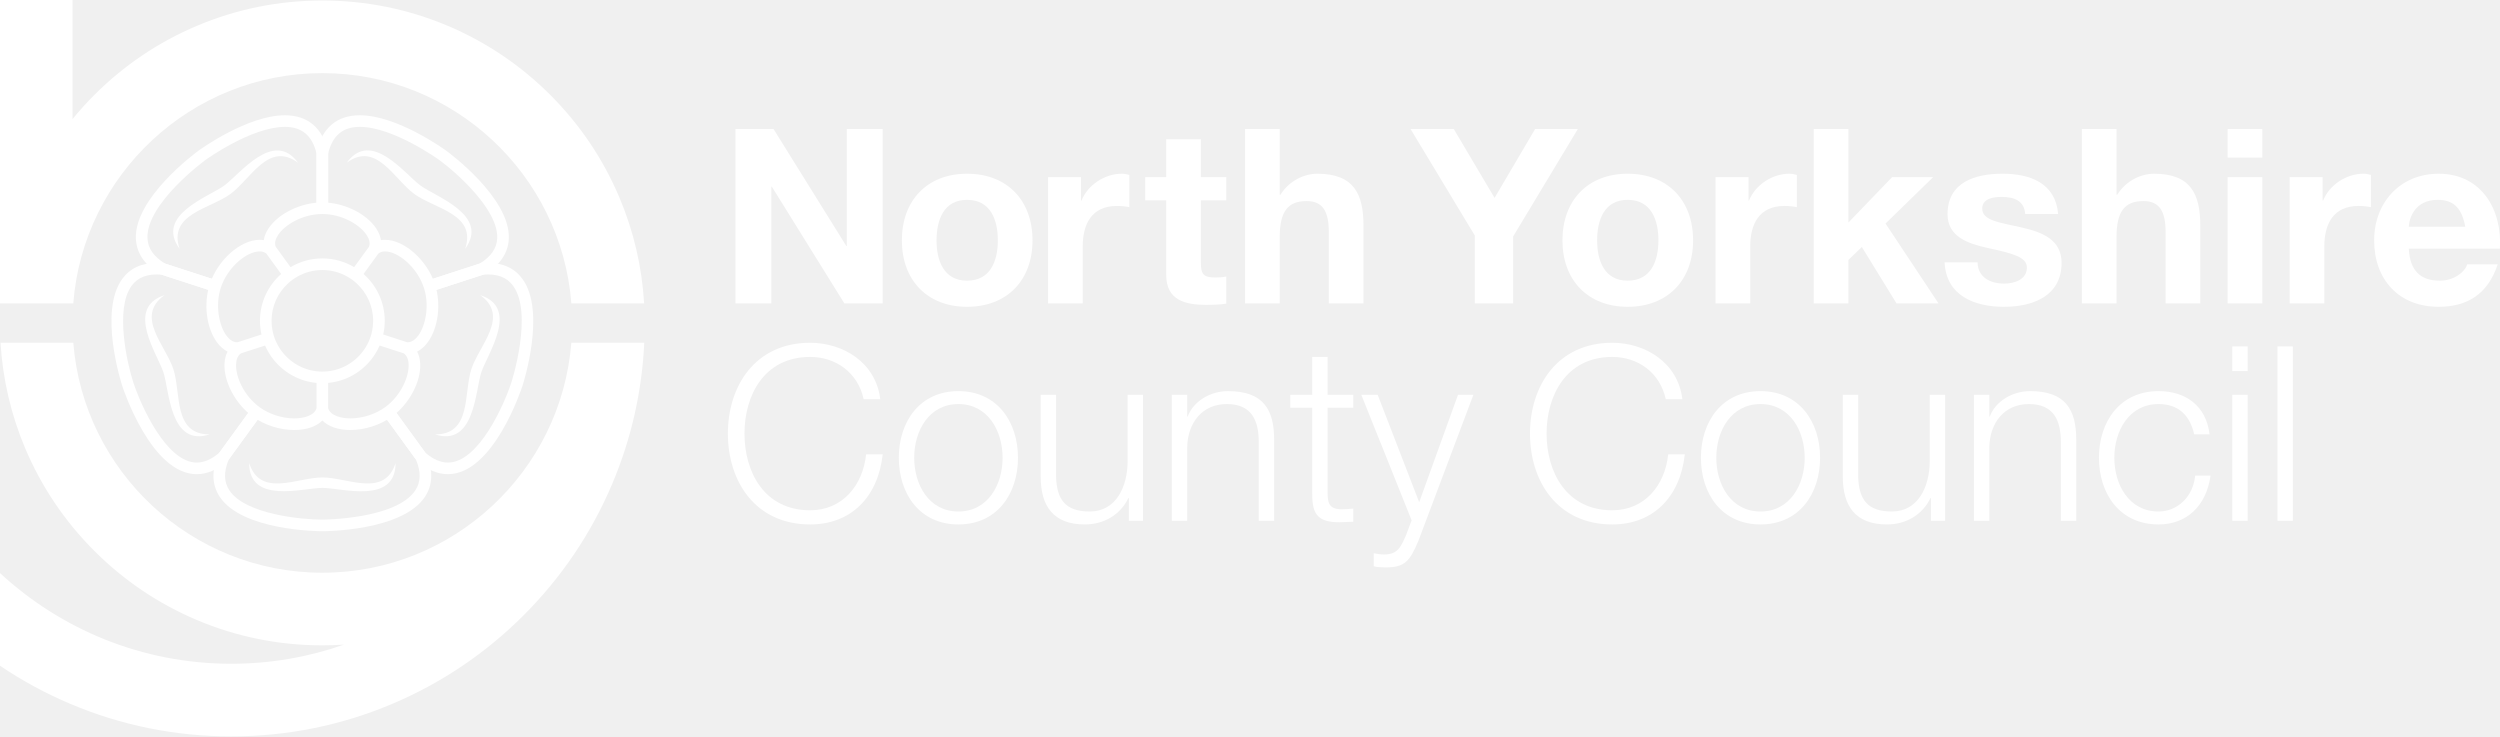
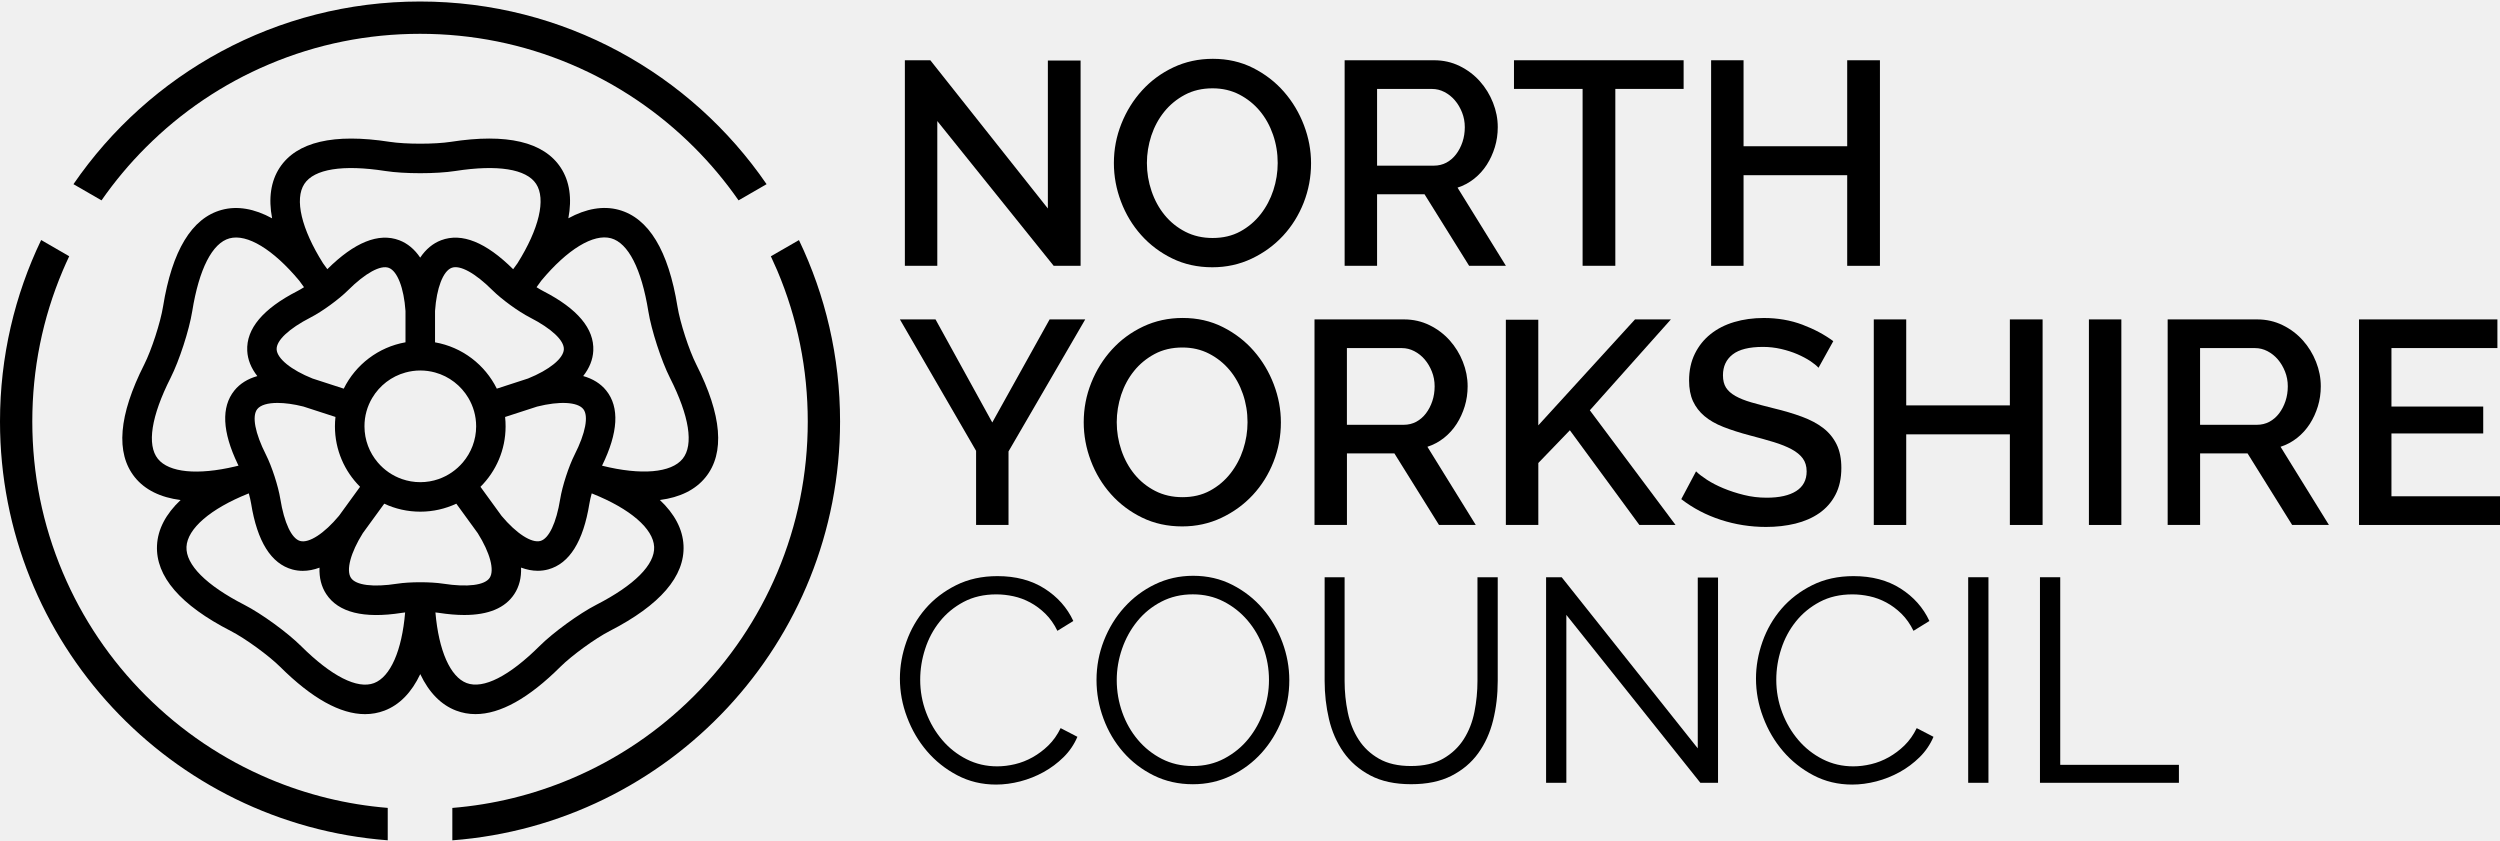
- <svg xmlns="http://www.w3.org/2000/svg" version="1.1" id="Layer_1" x="0px" y="0px" width="2767.856px" height="815.277px" viewBox="0 0 2767.856 815.277" enable-background="new 0 0 2767.856 815.277" xml:space="preserve">
+ <svg xmlns="http://www.w3.org/2000/svg" version="1.1" id="Layer_1" x="0px" y="0px" viewBox="0 0 760 255.5" style="enable-background:new 0 0 760 255.5;" xml:space="preserve">
  <g>
-     <path fill="#FFFFFF" d="M814.248,142.856h42.175l80.566,129.5h0.541v-129.5h39.744v193.035h-42.447L854.53,206.659h-0.539v129.232   h-39.743V142.856z" />
-     <path fill="#FFFFFF" d="M1070.681,192.331c44.068,0,72.455,29.199,72.455,73.807c0,44.34-28.387,73.539-72.455,73.539   c-43.799,0-72.186-29.199-72.186-73.539C998.495,221.53,1026.882,192.331,1070.681,192.331z M1070.681,310.747   c26.225,0,34.064-22.439,34.064-44.609c0-22.439-7.84-44.879-34.064-44.879c-25.955,0-33.795,22.439-33.795,44.879   C1036.886,288.308,1044.726,310.747,1070.681,310.747z" />
-     <path fill="#FFFFFF" d="M1160.337,196.116h36.498v25.955h0.541c7.029-17.574,25.955-29.74,44.609-29.74   c2.703,0,5.949,0.541,8.381,1.352v35.688c-3.514-0.811-9.191-1.352-13.789-1.352c-28.115,0-37.848,20.277-37.848,44.881v62.992   h-38.393V196.116z" />
-     <path fill="#FFFFFF" d="M1329.546,196.116h28.117v25.686h-28.117v69.211c0,12.977,3.244,16.221,16.221,16.221   c4.057,0,7.842-0.271,11.896-1.082v30.01c-6.49,1.082-14.871,1.354-22.441,1.354c-23.52,0-44.068-5.408-44.068-33.254v-82.459   h-23.25v-25.686h23.25v-41.904h38.393V196.116z" />
-     <path fill="#FFFFFF" d="M1378.454,142.856h38.391v72.727h0.813c9.73-15.682,26.494-23.252,40.822-23.252   c40.826,0,51.1,22.98,51.1,57.586v85.975h-38.393v-78.945c0-22.98-6.758-34.334-24.602-34.334c-20.818,0-29.74,11.625-29.74,40.014   v73.266h-38.391V142.856z" />
-     <path fill="#FFFFFF" d="M1632.8,260.731l-71.105-117.875h47.854l45.15,76.24l44.881-76.24h47.311l-71.645,118.957v74.078H1632.8   V260.731z" />
-     <path fill="#FFFFFF" d="M1802.042,192.331c44.068,0,72.455,29.199,72.455,73.807c0,44.34-28.387,73.539-72.455,73.539   c-43.799,0-72.186-29.199-72.186-73.539C1729.856,221.53,1758.243,192.331,1802.042,192.331z M1802.042,310.747   c26.225,0,34.064-22.439,34.064-44.609c0-22.439-7.84-44.879-34.064-44.879c-25.955,0-33.795,22.439-33.795,44.879   C1768.247,288.308,1776.087,310.747,1802.042,310.747z" />
-     <path fill="#FFFFFF" d="M1899.368,196.116h36.5v25.955h0.539c7.029-17.574,25.955-29.74,44.611-29.74   c2.701,0,5.947,0.541,8.379,1.352v35.688c-3.514-0.811-9.191-1.352-13.787-1.352c-28.117,0-37.852,20.277-37.852,44.881v62.992   h-38.391V196.116z" />
-     <path fill="#FFFFFF" d="M2008.052,142.856h38.391v103.545l48.393-50.285h45.422l-52.721,51.367l58.666,88.408h-46.5l-38.391-62.453   l-14.869,14.33v48.123h-38.391V142.856z" />
-     <path fill="#FFFFFF" d="M2189.458,290.472c0.271,16.762,14.33,23.52,29.469,23.52c11.084,0,25.145-4.324,25.145-17.844   c0-11.623-15.951-15.68-43.529-21.627c-22.168-4.865-44.338-12.707-44.338-37.311c0-35.688,30.82-44.879,60.83-44.879   c30.553,0,58.668,10.273,61.643,44.609h-36.498c-1.082-14.869-12.438-18.924-26.225-18.924c-8.65,0-21.359,1.621-21.359,12.977   c0,13.787,21.627,15.682,43.527,20.816c22.441,5.137,44.34,13.248,44.34,39.203c0,36.768-31.902,48.664-63.805,48.664   c-32.443,0-64.074-12.166-65.697-49.205H2189.458z" />
-     <path fill="#FFFFFF" d="M2304.897,142.856h38.393v72.727h0.811c9.732-15.682,26.496-23.252,40.824-23.252   c40.824,0,51.098,22.98,51.098,57.586v85.975h-38.391v-78.945c0-22.98-6.76-34.334-24.604-34.334   c-20.816,0-29.738,11.625-29.738,40.014v73.266h-38.393V142.856z" />
-     <path fill="#FFFFFF" d="M2504.688,174.487H2466.3v-31.631h38.389V174.487z M2466.3,196.116h38.389v139.775H2466.3V196.116z" />
-     <path fill="#FFFFFF" d="M2534.968,196.116h36.498v25.955h0.541c7.029-17.574,25.953-29.74,44.609-29.74   c2.703,0,5.947,0.541,8.381,1.352v35.688c-3.516-0.811-9.191-1.352-13.787-1.352c-28.117,0-37.852,20.277-37.852,44.881v62.992   h-38.391V196.116z" />
-     <path fill="#FFFFFF" d="M2666.903,275.329c1.082,24.334,12.979,35.418,34.336,35.418c15.41,0,27.846-9.461,30.281-18.113h33.793   c-10.814,32.984-33.793,47.043-65.426,47.043c-44.068,0-71.375-30.281-71.375-73.539c0-41.904,28.928-73.807,71.375-73.807   c47.582,0,70.564,40.014,67.861,82.998H2666.903z M2729.356,250.999c-3.514-19.467-11.896-29.74-30.551-29.74   c-24.332,0-31.361,18.926-31.902,29.74H2729.356z" />
-   </g>
-   <g>
-     <path fill="#FFFFFF" d="M956.187,441.942c-6.49-29.74-31.092-46.771-59.209-46.771c-51.098,0-72.726,42.715-72.726,84.893   c0,42.174,21.628,84.893,72.726,84.893c35.688,0,58.396-27.578,61.912-61.912h18.385c-5.137,47.313-35.146,77.592-80.297,77.592   c-60.83,0-91.11-47.852-91.11-100.572s30.28-100.572,91.11-100.572c36.498,0,72.727,21.898,77.594,62.451H956.187z" />
-     <path fill="#FFFFFF" d="M1127.052,506.829c0,40.012-23.252,73.807-65.969,73.807s-65.969-33.795-65.969-73.807   c0-40.014,23.252-73.809,65.969-73.809S1127.052,466.815,1127.052,506.829z M1012.147,506.829   c0,29.738,16.223,59.479,48.936,59.479s48.934-29.74,48.934-59.479c0-29.74-16.221-59.48-48.934-59.48   S1012.147,477.089,1012.147,506.829z" />
-     <path fill="#FFFFFF" d="M1265.474,576.581h-15.68v-25.145h-0.541c-8.922,18.656-27.307,29.199-48.125,29.199   c-35.146,0-48.934-20.547-48.934-52.988v-90.57h17.031v90.84c0.813,25.141,10.275,38.391,37.311,38.391   c29.199,0,41.904-27.576,41.904-55.965v-73.266h17.033V576.581z" />
-     <path fill="#FFFFFF" d="M1297.372,437.077h17.033v24.061h0.541c6.219-16.762,24.873-28.117,44.609-28.117   c39.203,0,51.098,20.547,51.098,53.803v89.758h-17.033v-87.055c0-24.063-7.84-42.178-35.416-42.178   c-27.037,0-43.258,20.549-43.799,47.855v81.377h-17.033V437.077z" />
-     <path fill="#FFFFFF" d="M1469.856,437.077h28.389v14.328h-28.389v94.084c0,11.086,1.623,17.574,13.789,18.387   c4.867,0,9.734-0.271,14.6-0.813v14.598c-5.139,0-10.004,0.543-15.141,0.543c-22.709,0-30.551-7.57-30.279-31.363v-95.436h-24.332   v-14.328h24.332v-41.906h17.031V437.077z" />
-     <path fill="#FFFFFF" d="M1507.163,437.077h18.115l45.961,118.957l42.986-118.957h17.033l-60.561,160.863   c-9.732,23.52-15.41,30.279-36.77,30.279c-6.758-0.271-10.271-0.271-12.975-1.352V612.54c4.055,0.809,7.84,1.35,11.625,1.35   c15.139,0,18.654-8.922,24.33-21.898l5.949-15.953L1507.163,437.077z" />
-     <path fill="#FFFFFF" d="M1844.228,441.942c-6.49-29.74-31.092-46.771-59.209-46.771c-51.098,0-72.727,42.715-72.727,84.893   c0,42.174,21.629,84.893,72.727,84.893c35.688,0,58.398-27.578,61.912-61.912h18.383c-5.135,47.313-35.146,77.592-80.295,77.592   c-60.83,0-91.111-47.852-91.111-100.572s30.281-100.572,91.111-100.572c36.498,0,72.727,21.898,77.592,62.451H1844.228z" />
-     <path fill="#FFFFFF" d="M2015.091,506.829c0,40.012-23.25,73.807-65.967,73.807s-65.967-33.795-65.967-73.807   c0-40.014,23.25-73.809,65.967-73.809S2015.091,466.815,2015.091,506.829z M1900.19,506.829c0,29.738,16.221,59.479,48.934,59.479   s48.936-29.74,48.936-59.479c0-29.74-16.223-59.48-48.936-59.48S1900.19,477.089,1900.19,506.829z" />
-     <path fill="#FFFFFF" d="M2153.515,576.581h-15.682v-25.145h-0.539c-8.922,18.656-27.307,29.199-48.123,29.199   c-35.148,0-48.936-20.547-48.936-52.988v-90.57h17.031v90.84c0.813,25.141,10.273,38.391,37.311,38.391   c29.199,0,41.906-27.576,41.906-55.965v-73.266h17.031V576.581z" />
-     <path fill="#FFFFFF" d="M2185.413,437.077h17.033v24.061h0.541c6.217-16.762,24.873-28.117,44.609-28.117   c39.201,0,51.098,20.547,51.098,53.803v89.758h-17.033v-87.055c0-24.063-7.84-42.178-35.416-42.178   c-27.035,0-43.258,20.549-43.799,47.855v81.377h-17.033V437.077z" />
-     <path fill="#FFFFFF" d="M2429.272,480.876c-4.596-20.818-17.303-33.527-39.473-33.527c-32.713,0-48.934,29.74-48.934,59.48   c0,29.738,16.221,59.479,48.934,59.479c21.09,0,38.393-16.492,40.555-39.742h17.033c-4.598,33.523-26.496,54.07-57.588,54.07   c-42.717,0-65.965-33.795-65.965-73.807c0-40.014,23.248-73.809,65.965-73.809c29.74,0,52.721,15.951,56.506,47.855H2429.272z" />
-     <path fill="#FFFFFF" d="M2471.448,383.546h17.033v27.305h-17.033V383.546z M2471.448,437.077h17.033v139.504h-17.033V437.077z" />
-     <path fill="#FFFFFF" d="M2521.464,383.546h17.033v193.035h-17.033V383.546z" />
-   </g>
-   <g>
-     <path fill="#FFFFFF" d="M81.129,335.925C92.187,193.487,211.625,80.966,356.852,80.966s264.666,112.521,275.724,254.959h80.568   c-2.404-40.547-11.574-79.934-27.402-117.352c-17.98-42.512-43.713-80.684-76.48-113.451   c-32.771-32.77-70.943-58.504-113.453-76.484C451.774,10.015,405.024,0.569,356.852,0.569s-94.924,9.445-138.957,28.068   c-42.51,17.98-80.682,43.715-113.451,76.484c-8.537,8.537-16.586,17.449-24.154,26.701V0.001H-0.107v335.924H81.129z" />
-     <path fill="#FFFFFF" d="M632.549,379.444C621.34,521.735,501.973,634.091,356.852,634.091S92.366,521.735,81.157,379.444H0.578   c2.434,40.438,11.598,79.719,27.384,117.041c17.98,42.51,43.713,80.682,76.482,113.451c32.77,32.768,70.941,58.502,113.451,76.482   c44.033,18.625,90.785,28.068,138.957,28.068c8.02,0,16.002-0.268,23.938-0.791c-39.061,13.719-81.038,21.184-124.728,21.184   c-98.791,0-188.833-38.162-256.169-100.518v102.619c24.467,16.547,50.517,30.689,77.98,42.307   c56.459,23.881,116.41,35.988,178.188,35.988s121.729-12.107,178.188-35.988c54.514-23.057,103.462-56.057,145.488-98.082   c42.027-42.027,75.027-90.977,98.084-145.49c21.045-49.756,32.941-102.229,35.471-156.271H632.549z" />
-   </g>
-   <g>
-     <path fill="#FFFFFF" d="M135.33,427.215c1.297,3.992,32.342,97.77,82.518,97.77c11.505,0,22.946-4.91,34.007-14.59   c0.361-0.314,0.685-0.67,0.966-1.057l36.181-49.799c-1.842-1.08-3.638-2.244-5.367-3.5c-1.742-1.266-3.415-2.623-5.023-4.051   l-35.75,49.203c-8.471,7.264-16.884,10.947-25.015,10.947c-33.935,0-62.254-64.17-70.315-88.936   c-6.826-21.008-20.464-81.141-1.848-106.762c6.951-9.568,17.787-13.613,33.13-12.369l57.838,18.793   c0.459-2.086,1.014-4.152,1.674-6.184c0.665-2.049,1.439-4.061,2.301-6.031l-58.545-19.022c-0.455-0.148-0.926-0.244-1.403-0.287   c-2.393-0.219-4.748-0.328-7.001-0.328c-16.852,0-29.766,6.015-38.385,17.878C109.056,345.004,134.232,423.834,135.33,427.215z" />
-     <path fill="#FFFFFF" d="M471.341,501.787l-36.18-49.799c-1.598,1.418-3.259,2.766-4.988,4.023   c-1.741,1.266-3.549,2.436-5.405,3.525l35.749,49.205c5.686,13.631,5.458,24.803-0.691,34.133   c-21.1,32.016-102.081,32.43-102.938,32.432c-22.683,0-85.392-5.828-102.937-32.432c-6.153-9.332-6.383-20.502-0.697-34.133   l35.749-49.203c-1.842-1.08-3.637-2.244-5.367-3.5c-1.742-1.266-3.415-2.623-5.023-4.053l-36.183,49.801   c-0.282,0.387-0.519,0.805-0.708,1.246c-7.691,17.951-7.185,33.734,1.506,46.912c24.908,37.771,110.047,38.205,113.703,38.205   c3.61,0,88.71-0.434,113.612-38.195c8.692-13.182,9.198-28.967,1.505-46.922C471.86,502.592,471.623,502.174,471.341,501.787z" />
-     <path fill="#FFFFFF" d="M475.429,316.637c0.666,2.047,1.224,4.129,1.686,6.23l57.842-18.793   c15.341-1.236,26.181,2.799,33.134,12.363c22.406,30.822-1.591,105.969-1.813,106.652c-0.013,0.037-0.025,0.074-0.037,0.111   c-8.038,24.736-36.342,88.936-70.324,88.936c-8.129,0-16.54-3.682-25.008-10.943l-35.748-49.203   c-1.597,1.418-3.259,2.764-4.988,4.021c-1.741,1.266-3.55,2.438-5.405,3.525l36.183,49.801c0.282,0.389,0.605,0.744,0.966,1.059   c11.058,9.678,22.497,14.586,34,14.586c50.18,0,81.242-93.818,82.517-97.742c0.013-0.037,0.025-0.074,0.037-0.111   c1.084-3.336,26.25-82.127,0.017-118.234c-8.621-11.865-21.538-17.88-38.394-17.88c-2.253,0-4.609,0.109-7.003,0.328   c-0.477,0.043-0.948,0.139-1.403,0.287l-58.542,19.021C474,312.607,474.769,314.604,475.429,316.637z" />
-     <path fill="#FFFFFF" d="M356.861,230.527c2.153,0,4.306,0.111,6.447,0.322l0-60.82c4.73-19.896,16.194-29.569,35.028-29.569   c37.033,0,87.398,36.24,87.936,36.63c18.351,13.333,65.659,54.906,64.215,86.742c-0.506,11.167-6.887,20.34-19.499,28.025   l-57.843,18.794c0.855,1.957,1.623,3.953,2.283,5.986c0.666,2.047,1.224,4.129,1.686,6.23l58.542-19.021   c0.456-0.148,0.894-0.346,1.305-0.592c16.774-10.002,25.642-23.07,26.357-38.84c2.049-45.197-66.575-95.592-69.532-97.74   c-2.195-1.595-54.231-39.059-95.451-39.059c-25.227,0-41.726,13.92-47.713,40.254c-0.106,0.467-0.16,0.944-0.16,1.424l0,61.554   C352.589,230.638,354.725,230.527,356.861,230.527z" />
-     <path fill="#FFFFFF" d="M150.449,264.406c0.715,15.771,9.585,28.842,26.362,38.846c0.411,0.246,0.849,0.443,1.305,0.592   l58.538,19.021c0.459-2.086,1.014-4.152,1.674-6.184c0.665-2.049,1.439-4.059,2.301-6.031l-57.844-18.796   c-12.612-7.685-18.995-16.858-19.504-28.022c-1.748-38.304,63.522-86.236,64.134-86.682c0.027-0.02,0.055-0.039,0.083-0.06   c0.504-0.366,50.841-36.625,87.942-36.625c18.833,0,30.296,9.671,35.025,29.563l0,60.817c2.125-0.208,4.261-0.319,6.397-0.319   c2.153,0,4.306,0.111,6.447,0.322l0-61.557c0-0.479-0.054-0.956-0.16-1.424c-5.986-26.33-22.484-40.247-47.71-40.247   c-41.23,0-93.296,37.483-95.446,39.045c-0.027,0.02-0.055,0.039-0.083,0.06C216.99,168.848,148.4,219.218,150.449,264.406z" />
    <g>
-       <path fill="#FFFFFF" d="M437.951,512.639c0,46.283-59.668,27.523-81.025,27.523c-21.395,0-81.063,18.521-81.063-27.523    c12.27,38.76,53.155,15.959,81.063,15.959C384.832,528.598,425.682,551.398,437.951,512.639z" />
-       <path fill="#FFFFFF" d="M531.706,326.758c44.018,14.303,7.737,65.254,1.136,85.564c-6.611,20.348-7.435,82.818-51.224,68.592    c40.654,0.307,31.603-45.623,40.227-72.164S564.777,350.404,531.706,326.758z" />
-       <path fill="#FFFFFF" d="M383.895,180.15c27.205-37.443,64.45,12.807,81.729,25.359c17.308,12.576,76.467,32.664,49.403,69.914    c12.856-38.57-33.623-44.154-56.201-60.557C436.249,198.462,416.603,156.003,383.895,180.15z" />
-       <path fill="#FFFFFF" d="M198.786,275.423c-27.204-37.443,32.096-57.338,49.375-69.893c17.308-12.574,54.693-62.631,81.757-25.381    c-32.709-24.145-52.383,18.334-74.96,34.736C232.38,231.289,185.93,236.853,198.786,275.423z" />
-       <path fill="#FFFFFF" d="M232.195,480.914c-44.019,14.303-44.613-48.244-51.214-68.557c-6.61-20.346-42.664-71.369,1.125-85.6    c-33.07,23.648,1.248,55.484,9.873,82.025C200.602,435.326,191.54,481.221,232.195,480.914z" />
+       <g>
+         <path d="M284.94,36.8v44h-9.86V18.32h7.74l35.73,45.06V18.41h9.95v62.4h-8.18L284.94,36.8z" />
+         <path d="M368.55,81.25c-4.46,0-8.52-0.89-12.19-2.68c-3.67-1.79-6.82-4.17-9.46-7.13c-2.64-2.96-4.68-6.35-6.12-10.16     c-1.44-3.81-2.16-7.71-2.16-11.71c0-4.17,0.76-8.15,2.29-11.97c1.52-3.81,3.62-7.19,6.29-10.12c2.67-2.93,5.84-5.27,9.51-7     c3.67-1.73,7.67-2.6,12.01-2.6c4.46,0,8.52,0.92,12.19,2.77c3.67,1.85,6.81,4.27,9.42,7.26c2.61,2.99,4.63,6.38,6.07,10.16     c1.44,3.78,2.16,7.64,2.16,11.57c0,4.17-0.75,8.16-2.24,11.97c-1.5,3.81-3.59,7.17-6.29,10.08c-2.7,2.9-5.88,5.22-9.55,6.95     C376.81,80.38,372.83,81.25,368.55,81.25z M348.66,49.56c0,2.93,0.47,5.78,1.41,8.54c0.94,2.76,2.27,5.19,4,7.3     c1.73,2.11,3.83,3.8,6.29,5.06c2.46,1.26,5.22,1.89,8.27,1.89c3.17,0,5.97-0.66,8.4-1.98c2.43-1.32,4.5-3.07,6.2-5.24     c1.7-2.17,2.99-4.61,3.87-7.3c0.88-2.7,1.32-5.46,1.32-8.27c0-2.99-0.47-5.85-1.41-8.58c-0.94-2.73-2.27-5.13-4-7.22     c-1.73-2.08-3.81-3.75-6.25-5.02c-2.44-1.26-5.15-1.89-8.14-1.89c-3.17,0-5.98,0.66-8.45,1.98c-2.46,1.32-4.55,3.04-6.25,5.15     c-1.7,2.11-3.01,4.53-3.92,7.26C349.11,43.98,348.66,46.75,348.66,49.56z" />
+         <path d="M408.77,80.81V18.32h27.19c2.82,0,5.41,0.59,7.79,1.76c2.38,1.17,4.41,2.71,6.12,4.62c1.7,1.91,3.04,4.08,4,6.51     c0.97,2.44,1.45,4.91,1.45,7.44c0,2.11-0.29,4.14-0.88,6.07c-0.59,1.94-1.41,3.73-2.46,5.37c-1.06,1.64-2.35,3.07-3.87,4.27     c-1.53,1.2-3.2,2.1-5.02,2.68l14.7,23.76h-11.18l-13.55-21.74h-14.43v21.74H408.77z M418.63,50.36h17.25     c1.41,0,2.68-0.31,3.83-0.92c1.14-0.62,2.13-1.47,2.95-2.55c0.82-1.08,1.47-2.33,1.94-3.74c0.47-1.41,0.7-2.9,0.7-4.49     c0-1.58-0.28-3.08-0.84-4.49c-0.56-1.41-1.29-2.64-2.2-3.7c-0.91-1.06-1.97-1.89-3.17-2.51c-1.2-0.62-2.45-0.92-3.74-0.92h-16.72     V50.36z" />
+         <path d="M511.83,27.03h-20.77v53.77h-9.95V27.03h-20.86v-8.71h51.57V27.03z" />
+         <path d="M571.5,18.32v62.49h-9.95V53.26h-31.51v27.55h-9.86V18.32h9.86v26.14h31.51V18.32H571.5z" />
+       </g>
+       <g>
+         <path d="M284.4,97.1l17.25,31.33l17.43-31.33h10.83l-23.32,40.13v22.35h-9.86v-22.53L273.57,97.1H284.4z" />
+         <path d="M359.38,160.03c-4.46,0-8.52-0.89-12.19-2.68c-3.67-1.79-6.82-4.17-9.46-7.13c-2.64-2.96-4.68-6.35-6.12-10.16     c-1.44-3.81-2.16-7.71-2.16-11.71c0-4.17,0.76-8.15,2.29-11.97c1.52-3.81,3.62-7.19,6.29-10.12c2.67-2.93,5.84-5.27,9.51-7     c3.67-1.73,7.67-2.6,12.01-2.6c4.46,0,8.52,0.92,12.19,2.77c3.67,1.85,6.81,4.27,9.42,7.26c2.61,2.99,4.63,6.38,6.07,10.16     c1.44,3.78,2.16,7.64,2.16,11.57c0,4.17-0.75,8.16-2.24,11.97c-1.5,3.81-3.59,7.17-6.29,10.08c-2.7,2.9-5.88,5.22-9.55,6.95     C367.64,159.16,363.67,160.03,359.38,160.03z M339.49,128.35c0,2.93,0.47,5.78,1.41,8.54c0.94,2.76,2.27,5.19,4,7.3     c1.73,2.11,3.83,3.8,6.29,5.06c2.46,1.26,5.22,1.89,8.27,1.89c3.17,0,5.97-0.66,8.4-1.98c2.43-1.32,4.5-3.07,6.2-5.24     c1.7-2.17,2.99-4.61,3.87-7.3c0.88-2.7,1.32-5.46,1.32-8.27c0-2.99-0.47-5.85-1.41-8.58c-0.94-2.73-2.27-5.13-4-7.22     c-1.73-2.08-3.81-3.75-6.25-5.02c-2.44-1.26-5.15-1.89-8.14-1.89c-3.17,0-5.98,0.66-8.45,1.98c-2.46,1.32-4.55,3.04-6.25,5.15     c-1.7,2.11-3.01,4.53-3.92,7.26C339.95,122.76,339.49,125.53,339.49,128.35z" />
+         <path d="M399.61,159.59V97.1h27.19c2.82,0,5.41,0.59,7.79,1.76c2.38,1.17,4.41,2.71,6.12,4.62c1.7,1.91,3.04,4.08,4,6.51     c0.97,2.44,1.45,4.91,1.45,7.44c0,2.11-0.29,4.14-0.88,6.07c-0.59,1.94-1.41,3.73-2.46,5.37c-1.06,1.64-2.35,3.07-3.87,4.27     c-1.53,1.2-3.2,2.1-5.02,2.68l14.7,23.76h-11.18l-13.55-21.74h-14.43v21.74H399.61z M409.46,129.14h17.25     c1.41,0,2.68-0.31,3.83-0.92c1.14-0.62,2.13-1.47,2.95-2.55c0.82-1.08,1.47-2.33,1.94-3.74c0.47-1.41,0.7-2.9,0.7-4.49     s-0.28-3.08-0.84-4.49c-0.56-1.41-1.29-2.64-2.2-3.7c-0.91-1.06-1.97-1.89-3.17-2.51c-1.2-0.62-2.45-0.92-3.74-0.92h-16.72     V129.14z" />
+         <path d="M457.78,159.59v-62.4h9.86v32.12l29.4-32.21h10.91l-24.64,27.63l26.05,34.85h-11l-21.12-28.78l-9.59,9.95v18.83H457.78z" />
+         <path d="M552.83,111.8c-0.59-0.64-1.44-1.33-2.55-2.07c-1.12-0.73-2.42-1.42-3.92-2.07c-1.5-0.64-3.14-1.17-4.93-1.58     c-1.79-0.41-3.62-0.62-5.5-0.62c-4.17,0-7.23,0.76-9.2,2.29c-1.97,1.53-2.95,3.64-2.95,6.34c0,1.53,0.31,2.77,0.92,3.74     c0.62,0.97,1.57,1.82,2.86,2.55c1.29,0.73,2.9,1.38,4.84,1.94c1.94,0.56,4.19,1.16,6.78,1.8c3.17,0.76,6.03,1.61,8.58,2.55     c2.55,0.94,4.71,2.08,6.47,3.43c1.76,1.35,3.12,3.01,4.09,4.97c0.97,1.97,1.45,4.36,1.45,7.17c0,3.17-0.6,5.9-1.8,8.18     c-1.2,2.29-2.85,4.15-4.93,5.59c-2.08,1.44-4.5,2.49-7.26,3.17c-2.76,0.67-5.72,1.01-8.89,1.01c-4.75,0-9.34-0.72-13.77-2.16     c-4.43-1.44-8.43-3.53-12.01-6.29l4.49-8.45c0.76,0.76,1.86,1.61,3.3,2.55c1.44,0.94,3.11,1.8,5.02,2.6     c1.91,0.79,3.97,1.47,6.2,2.02c2.23,0.56,4.55,0.84,6.95,0.84c3.87,0,6.86-0.67,8.98-2.02c2.11-1.35,3.17-3.34,3.17-5.98     c0-1.58-0.4-2.9-1.19-3.96c-0.79-1.06-1.92-1.98-3.39-2.77c-1.47-0.79-3.26-1.51-5.37-2.16c-2.11-0.64-4.52-1.32-7.22-2.02     c-3.11-0.82-5.82-1.69-8.14-2.6c-2.32-0.91-4.24-2.01-5.76-3.3c-1.53-1.29-2.68-2.8-3.48-4.53c-0.79-1.73-1.19-3.83-1.19-6.29     c0-3.05,0.59-5.76,1.76-8.14c1.17-2.38,2.77-4.37,4.8-5.98c2.02-1.61,4.41-2.83,7.17-3.65c2.76-0.82,5.75-1.23,8.98-1.23     c4.22,0,8.13,0.68,11.71,2.02c3.58,1.35,6.72,3.02,9.42,5.02L552.83,111.8z" />
+         <path d="M620.95,97.1v62.49H611v-27.55h-31.51v27.55h-9.86V97.1h9.86v26.14H611V97.1H620.95z" />
+         <path d="M635.03,159.59V97.1h9.86v62.49H635.03z" />
+         <path d="M658.97,159.59V97.1h27.19c2.82,0,5.41,0.59,7.79,1.76c2.38,1.17,4.41,2.71,6.12,4.62c1.7,1.91,3.04,4.08,4,6.51     c0.97,2.44,1.45,4.91,1.45,7.44c0,2.11-0.29,4.14-0.88,6.07c-0.59,1.94-1.41,3.73-2.46,5.37c-1.06,1.64-2.35,3.07-3.87,4.27     c-1.53,1.2-3.2,2.1-5.02,2.68l14.7,23.76h-11.18l-13.55-21.74h-14.43v21.74H658.97z M668.82,129.14h17.25     c1.41,0,2.68-0.31,3.83-0.92c1.14-0.62,2.13-1.47,2.95-2.55c0.82-1.08,1.47-2.33,1.94-3.74c0.47-1.41,0.7-2.9,0.7-4.49     s-0.28-3.08-0.84-4.49c-0.56-1.41-1.29-2.64-2.2-3.7c-0.91-1.06-1.97-1.89-3.17-2.51c-1.2-0.62-2.45-0.92-3.74-0.92h-16.72     V129.14z" />
+         <path d="M760,150.88v8.71h-42.86V97.1h42.07v8.71H727v17.78h27.9v8.18H727v19.1H760z" />
+       </g>
+       <g>
+         <path d="M273.57,206.29c0-3.75,0.66-7.49,1.98-11.22c1.32-3.73,3.24-7.05,5.76-9.99c2.52-2.93,5.63-5.32,9.33-7.17     s7.89-2.77,12.59-2.77c5.57,0,10.34,1.26,14.3,3.78c3.96,2.52,6.88,5.81,8.76,9.86l-4.84,2.99c-1-2.05-2.22-3.78-3.65-5.19     c-1.44-1.41-2.98-2.55-4.62-3.43c-1.64-0.88-3.34-1.51-5.1-1.89c-1.76-0.38-3.49-0.57-5.19-0.57c-3.76,0-7.07,0.76-9.95,2.29     c-2.88,1.53-5.3,3.52-7.26,5.98c-1.97,2.46-3.45,5.24-4.44,8.32c-1,3.08-1.5,6.2-1.5,9.37c0,3.46,0.6,6.78,1.8,9.95     c1.2,3.17,2.85,5.97,4.93,8.4c2.08,2.44,4.55,4.37,7.39,5.81c2.85,1.44,5.94,2.16,9.29,2.16c1.76,0,3.56-0.22,5.41-0.66     c1.85-0.44,3.64-1.14,5.37-2.11c1.73-0.97,3.33-2.17,4.8-3.61c1.47-1.44,2.7-3.18,3.7-5.24l5.1,2.64c-1,2.35-2.41,4.42-4.22,6.2     c-1.82,1.79-3.84,3.3-6.07,4.53c-2.23,1.23-4.59,2.17-7.08,2.82c-2.49,0.64-4.94,0.97-7.35,0.97c-4.28,0-8.22-0.94-11.79-2.82     c-3.58-1.88-6.66-4.33-9.24-7.35c-2.58-3.02-4.59-6.45-6.03-10.3C274.29,214.19,273.57,210.28,273.57,206.29z" />
+         <path d="M362.64,238.41c-4.34,0-8.32-0.89-11.93-2.68c-3.61-1.79-6.7-4.17-9.28-7.13c-2.58-2.96-4.58-6.35-5.98-10.16     c-1.41-3.81-2.11-7.71-2.11-11.71c0-4.17,0.75-8.15,2.24-11.97c1.5-3.81,3.56-7.19,6.2-10.12c2.64-2.93,5.75-5.27,9.33-7     c3.58-1.73,7.45-2.6,11.62-2.6c4.34,0,8.32,0.92,11.93,2.77c3.61,1.85,6.69,4.27,9.24,7.26s4.53,6.38,5.94,10.16     c1.41,3.78,2.11,7.64,2.11,11.57c0,4.17-0.75,8.16-2.24,11.97c-1.5,3.81-3.55,7.17-6.16,10.08c-2.61,2.9-5.71,5.22-9.28,6.95     C370.68,237.55,366.81,238.41,362.64,238.41z M339.49,206.73c0,3.4,0.56,6.67,1.67,9.81c1.11,3.14,2.7,5.93,4.75,8.36     c2.05,2.44,4.49,4.37,7.3,5.81c2.82,1.44,5.95,2.16,9.42,2.16c3.52,0,6.72-0.76,9.59-2.29c2.87-1.53,5.31-3.52,7.3-5.98     c1.99-2.46,3.53-5.25,4.62-8.36c1.08-3.11,1.63-6.28,1.63-9.51c0-3.4-0.57-6.67-1.72-9.81c-1.14-3.14-2.74-5.91-4.8-8.32     c-2.05-2.4-4.49-4.33-7.3-5.76c-2.82-1.44-5.93-2.16-9.33-2.16c-3.52,0-6.72,0.75-9.59,2.24c-2.88,1.5-5.31,3.48-7.3,5.94     c-2,2.46-3.54,5.25-4.62,8.36C340.04,200.33,339.49,203.5,339.49,206.73z" />
+         <path d="M428.91,232.87c3.93,0,7.2-0.75,9.81-2.24c2.61-1.5,4.69-3.46,6.25-5.9c1.55-2.43,2.64-5.21,3.26-8.32     c0.62-3.11,0.92-6.25,0.92-9.42v-31.51h6.16v31.51c0,4.22-0.47,8.23-1.41,12.01c-0.94,3.78-2.45,7.12-4.53,9.99     c-2.08,2.88-4.8,5.16-8.14,6.86c-3.34,1.7-7.42,2.55-12.23,2.55c-4.93,0-9.08-0.89-12.45-2.68c-3.37-1.79-6.09-4.15-8.14-7.08     c-2.05-2.93-3.52-6.28-4.4-10.03c-0.88-3.75-1.32-7.63-1.32-11.62v-31.51h6.07v31.51c0,3.29,0.32,6.48,0.97,9.59     c0.64,3.11,1.75,5.87,3.3,8.27c1.55,2.41,3.62,4.34,6.2,5.81C421.81,232.13,425.04,232.87,428.91,232.87z" />
+         <path d="M476.17,186.93v51.05h-6.16v-62.49h4.75l41.36,52.01v-51.93h6.16v62.4h-5.37L476.17,186.93z" />
+         <path d="M533.82,206.29c0-3.75,0.66-7.49,1.98-11.22c1.32-3.73,3.24-7.05,5.76-9.99c2.52-2.93,5.63-5.32,9.33-7.17     s7.89-2.77,12.59-2.77c5.57,0,10.34,1.26,14.3,3.78c3.96,2.52,6.88,5.81,8.76,9.86l-4.84,2.99c-1-2.05-2.22-3.78-3.65-5.19     c-1.44-1.41-2.98-2.55-4.62-3.43c-1.64-0.88-3.34-1.51-5.1-1.89c-1.76-0.38-3.49-0.57-5.19-0.57c-3.76,0-7.07,0.76-9.95,2.29     c-2.88,1.53-5.3,3.52-7.26,5.98c-1.97,2.46-3.45,5.24-4.44,8.32c-1,3.08-1.5,6.2-1.5,9.37c0,3.46,0.6,6.78,1.8,9.95     c1.2,3.17,2.85,5.97,4.93,8.4c2.08,2.44,4.55,4.37,7.39,5.81c2.85,1.44,5.94,2.16,9.29,2.16c1.76,0,3.56-0.22,5.41-0.66     c1.85-0.44,3.64-1.14,5.37-2.11c1.73-0.97,3.33-2.17,4.8-3.61c1.47-1.44,2.7-3.18,3.7-5.24l5.1,2.64c-1,2.35-2.41,4.42-4.22,6.2     c-1.82,1.79-3.84,3.3-6.07,4.53c-2.23,1.23-4.59,2.17-7.08,2.82c-2.49,0.64-4.94,0.97-7.35,0.97c-4.28,0-8.22-0.94-11.79-2.82     c-3.58-1.88-6.66-4.33-9.24-7.35c-2.58-3.02-4.59-6.45-6.03-10.3C534.53,214.19,533.82,210.28,533.82,206.29z" />
+         <path d="M598.33,237.97v-62.49h6.16v62.49H598.33z" />
+         <path d="M620.15,237.97v-62.49h6.16v57.03h36.08v5.46H620.15z" />
+       </g>
    </g>
    <g>
-       <path fill="#FFFFFF" d="M240.142,378.889c3.419,4.705,7.452,8.201,11.816,10.367c-2.009,3.832-3.181,8.365-3.41,13.434    c-0.91,20.084,12.259,44.705,31.314,58.545c12.989,9.434,29.771,14.844,46.043,14.844c13.499,0,24.401-3.865,30.982-10.566    c6.579,6.697,17.478,10.563,30.972,10.563c16.05,0,33.28-5.559,46.091-14.867c19.035-13.836,32.188-38.445,31.277-58.516    c-0.23-5.068-1.401-9.602-3.41-13.434c4.362-2.168,8.392-5.664,11.808-10.367c11.712-16.123,14.967-42.539,7.913-64.24    c-8.659-26.636-33.93-49.14-55.183-49.14c-1.582,0-3.124,0.131-4.616,0.386c-0.632-4.269-2.346-8.612-5.131-12.835    c-11.065-16.778-36.187-28.956-59.734-28.956h-0.012c-23.53,0.004-48.636,12.181-59.697,28.954    c-2.785,4.224-4.5,8.568-5.131,12.837c-1.491-0.254-3.032-0.385-4.612-0.385c-21.263,0-46.542,22.524-55.201,49.186    C225.176,336.381,228.435,362.777,240.142,378.889z M350.463,451.941c-2.435,8.318-14.646,11.293-24.559,11.293    c-13.42,0-27.811-4.633-38.495-12.393c-17.725-12.873-26.641-34.119-26.031-47.572c0.26-5.734,2.097-9.795,5.463-12.08    l2.565-0.834l24.058-7.816c9.808,22.648,31.397,39.041,56.998,41.414V451.941z M300.649,355.182    c0-16.363,7.029-31.111,18.221-41.398c3.152-2.896,6.638-5.432,10.387-7.557c8.167-4.627,17.59-7.283,27.628-7.283    c10.037,0,19.46,2.656,27.626,7.283c3.75,2.123,7.236,4.658,10.388,7.557c11.192,10.285,18.222,25.035,18.222,41.398    c0,3.816-0.386,7.547-1.115,11.152c-0.862,4.266-2.218,8.352-3.989,12.211c-8.037,17.52-24.807,30.221-44.709,32.494    c-2.11,0.242-4.251,0.379-6.424,0.379c-2.172,0-4.313-0.137-6.422-0.379c-19.903-2.273-36.673-14.975-44.71-32.492    c-1.771-3.859-3.127-7.945-3.989-12.211C301.035,362.729,300.649,359,300.649,355.182z M426.397,450.816    c-10.696,7.771-25.103,12.412-38.54,12.412c-9.909,0-22.116-2.971-24.549-11.287v-27.99c25.601-2.371,47.189-18.766,56.997-41.412    l26.628,8.652c3.364,2.287,5.2,6.348,5.461,12.082C453.005,416.717,444.101,437.949,426.397,450.816z M418.959,280.668    c2-1.556,4.427-2.313,7.395-2.313c14.104,0,35.476,17.221,42.967,40.266c6.467,19.896,1.689,42.012-6.089,52.719    c-2.531,3.484-6.667,7.639-11.993,7.639c-0.111,0-0.222-0.002-0.332-0.006l-26.633-8.652c1.095-4.877,1.691-9.938,1.691-15.139    c0-20.631-9.101-39.164-23.485-51.832L418.959,280.668z M307.887,260.13c7.408-11.235,27.091-23.178,48.976-23.182l0.01-6.422    v6.422c21.903,0,41.6,11.945,49.012,23.184c3.16,4.792,4.061,9.157,2.682,12.986l-16.466,22.663    c-10.32-6.142-22.359-9.682-35.215-9.682c-12.856,0-24.897,3.541-35.217,9.684l-16.465-22.664    C303.825,269.29,304.726,264.923,307.887,260.13z M244.436,318.664c7.492-23.07,28.873-40.308,42.984-40.308    c2.965,0,5.39,0.757,7.39,2.312l16.479,22.682c-14.384,12.67-23.485,31.203-23.485,51.832c0,5.201,0.597,10.264,1.692,15.141    l-26.625,8.65c-5.492,0.166-9.752-4.074-12.338-7.635C242.758,360.639,237.979,338.543,244.436,318.664z" />
+       <g>
+         <path d="M211.68,110.83c-2.22-4.38-4.95-12.79-5.73-17.64c-2.75-17.03-8.75-26.92-17.83-29.4c-4.74-1.29-9.95-0.38-15.34,2.57     c1.14-6.04,0.39-11.27-2.31-15.38c-5.16-7.87-16.42-10.51-33.44-7.86c-4.85,0.75-13.69,0.75-18.55,0     c-17.05-2.65-28.31,0-33.47,7.87c-2.69,4.11-3.44,9.34-2.29,15.38c-5.39-2.95-10.6-3.86-15.34-2.56     c-9.08,2.48-15.07,12.36-17.81,29.37c-0.78,4.85-3.51,13.25-5.73,17.64c-7.79,15.39-8.75,26.92-2.86,34.26     c3.07,3.83,7.82,6.15,13.92,6.93c-4.47,4.22-6.94,8.89-7.17,13.8c-0.44,9.4,7.1,18.15,22.43,26.01     c4.37,2.24,11.52,7.44,15.01,10.9c9.62,9.56,18.27,14.38,25.8,14.38c2.05,0,4.02-0.36,5.9-1.07c4.59-1.74,8.27-5.54,10.89-11.1     c2.63,5.56,6.31,9.35,10.9,11.09c1.88,0.71,3.84,1.07,5.89,1.07c7.53,0,16.18-4.81,25.78-14.36c3.48-3.46,10.64-8.66,15.01-10.9     c15.35-7.88,22.9-16.64,22.45-26.04c-0.24-4.91-2.71-9.58-7.19-13.79c6.1-0.78,10.84-3.11,13.91-6.94     C220.42,137.72,219.46,126.2,211.68,110.83z M92.52,55.91c2.97-4.54,11.71-5.93,24.6-3.93c5.77,0.9,15.53,0.9,21.3,0c0,0,0,0,0,0     c12.86-2,21.59-0.61,24.56,3.92c3.04,4.63,0.92,13.65-5.67,24.14l-1.31,1.8c0.01,0.01,0.02,0.02,0.03,0.03     c-8.29-8.24-15.66-11.21-21.92-8.84c-2.53,0.96-4.67,2.75-6.37,5.29c-1.7-2.54-3.84-4.33-6.37-5.29     c-6.25-2.36-13.6,0.6-21.86,8.8l-1.3-1.79C91.62,69.57,89.48,60.55,92.52,55.91z M153.55,126.76l9.74-3.16     c6.79-1.71,12.28-1.42,14.02,0.75c1.69,2.1,0.7,7.31-2.65,13.92c-1.77,3.5-3.72,9.51-4.35,13.38v0     c-1.18,7.3-3.43,12.09-6.03,12.8c-2.68,0.73-7.31-2.26-11.8-7.62l-6.42-8.84c4.72-4.7,7.64-11.2,7.64-18.37     C153.71,128.65,153.65,127.7,153.55,126.76z M160.51,115.07l-9.48,3.08c-3.6-7.28-10.53-12.64-18.78-14.08l0-9.54     c0.47-6.99,2.45-12.12,5.05-13.11c2.53-0.96,7.17,1.59,12.42,6.82c2.78,2.77,7.89,6.48,11.38,8.27c0,0,0,0,0,0     c6.58,3.38,10.44,7,10.31,9.69C171.28,108.98,167.01,112.45,160.51,115.07z M109.46,147.98l-6.42,8.84     c-4.48,5.37-9.1,8.37-11.79,7.64c-2.6-0.71-4.86-5.5-6.04-12.82c-0.63-3.88-2.58-9.88-4.35-13.38c-3.34-6.6-4.33-11.8-2.64-13.9     c0.99-1.24,3.19-1.87,6.16-1.87c2.25,0,4.94,0.36,7.86,1.1l9.74,3.16c-0.1,0.94-0.16,1.89-0.16,2.86     C101.82,136.78,104.74,143.28,109.46,147.98z M104.5,118.15l-9.49-3.08c-6.5-2.6-10.77-6.07-10.91-8.85     c-0.13-2.7,3.73-6.32,10.32-9.71c3.49-1.79,8.6-5.5,11.38-8.27c5.24-5.22,9.88-7.76,12.4-6.81c2.6,0.98,4.59,6.12,5.07,13.1     l0,9.53C115.03,105.51,108.1,110.86,104.5,118.15z M113.16,120.96c2.22-3.74,5.83-6.55,10.12-7.72c1.43-0.39,2.93-0.61,4.49-0.61     c1.55,0,3.05,0.21,4.48,0.6c4.29,1.17,7.9,3.99,10.12,7.72c1.51,2.54,2.38,5.49,2.38,8.65c0,0,0,0,0,0     c0,4.18-1.53,8.02-4.05,10.98c-1.95,2.29-4.5,4.06-7.4,5.07c-1.73,0.6-3.59,0.93-5.53,0.93c-1.94,0-3.8-0.33-5.53-0.93     c-2.9-1-5.45-2.77-7.4-5.07c-2.52-2.96-4.04-6.79-4.04-10.98c0,0,0,0,0-0.01C110.79,126.46,111.65,123.5,113.16,120.96z      M47.99,139.48c-3.39-4.23-2.02-12.97,3.87-24.61c2.64-5.22,5.65-14.49,6.58-20.26c2.07-12.85,6.09-20.72,11.32-22.15     c5.35-1.46,13.27,3.34,21.21,12.86l1.45,1.99c-0.75,0.48-1.47,0.9-2.08,1.21c-10.4,5.34-15.51,11.43-15.18,18.11     c0.13,2.71,1.18,5.3,3.07,7.7c-2.94,0.83-5.31,2.3-7,4.41c-4.02,5.01-3.66,12.52,1.04,22.33c0.08,0.16,0.15,0.32,0.23,0.48     c0,0,0,0.01,0,0.01c-0.33,0.08-0.66,0.16-0.99,0.24C60.07,144.51,51.34,143.66,47.99,139.48z M113.71,207.66     c-5.07,1.92-12.96-2.09-22.21-11.28c-4.15-4.12-12.04-9.86-17.24-12.52c-11.58-5.94-17.82-12.2-17.57-17.61     c0.26-5.54,7.28-11.59,18.78-16.2l0.17-0.05c0.31,1.14,0.56,2.21,0.7,3.08c1.86,11.54,6.08,18.28,12.53,20.04     c1.04,0.28,2.1,0.42,3.18,0.42c1.65,0,3.35-0.33,5.08-0.97c-0.12,3.05,0.56,5.76,2.05,8.03c3.67,5.59,11.38,7.52,22.91,5.72     c0.33-0.05,0.69-0.1,1.07-0.14C122.19,197.79,118.69,205.77,113.71,207.66z M127.76,177c-2.55,0-5.1,0.15-7.03,0.45     c-7.31,1.14-12.56,0.47-14.04-1.78c-1.53-2.33-0.11-7.65,3.6-13.58l6.52-8.97c3.33,1.56,7.04,2.43,10.96,2.43     c3.91,0,7.62-0.88,10.95-2.43l6.52,8.97c3.73,5.93,5.15,11.25,3.62,13.57c-1.48,2.26-6.74,2.92-14.06,1.79     C132.86,177.15,130.31,177,127.76,177z M181.27,183.86c-5.2,2.67-13.09,8.4-17.23,12.52c0,0,0,0,0,0     c-9.23,9.18-17.11,13.18-22.18,11.27c-4.99-1.89-8.49-9.86-9.49-21.47c0.38,0.04,0.73,0.08,1.06,0.13     c2.79,0.43,5.35,0.65,7.69,0.65c7.35,0,12.46-2.13,15.24-6.38c1.49-2.27,2.16-4.98,2.04-8.03c1.72,0.63,3.42,0.97,5.07,0.97     c1.09,0,2.15-0.14,3.19-0.42c6.45-1.76,10.66-8.5,12.52-20.02c0.14-0.88,0.39-1.95,0.7-3.08l0.18,0.06     c11.51,4.6,18.54,10.64,18.8,16.18C199.12,171.64,192.87,177.91,181.27,183.86z M207.54,139.45c-3.45,4.3-12.6,5.09-24.52,2.12     c4.93-10.06,5.37-17.74,1.28-22.84c-1.69-2.11-4.07-3.58-7.01-4.41c1.89-2.4,2.94-4.99,3.07-7.7c0.32-6.68-4.79-12.77-15.17-18.1     c-0.62-0.32-1.33-0.73-2.08-1.21l1.45-2c7.93-9.52,15.84-14.34,21.19-12.88c5.23,1.43,9.26,9.3,11.34,22.18     c0.93,5.77,3.95,15.05,6.58,20.26C209.56,126.5,210.93,135.22,207.54,139.45z" />
+       </g>
+     </g>
+     <g>
+       <path d="M117.87,245.6c-12.45-1.02-24.54-3.98-36.06-8.85c-14.03-5.94-26.64-14.44-37.47-25.26    c-10.83-10.83-19.33-23.43-25.26-37.47c-6.14-14.52-9.26-29.96-9.26-45.88c0-15.92,3.11-31.35,9.26-45.88    c0.62-1.47,1.28-2.92,1.96-4.36l-8.53-4.93C4.49,89.68,0,108.39,0,128.14c0,67.21,51.94,122.3,117.87,127.31V245.6z" />
+       <path d="M30.86,60.91c3.98-5.72,8.48-11.11,13.48-16.11c10.83-10.83,23.43-19.33,37.47-25.26c14.52-6.14,29.96-9.26,45.88-9.26    s31.35,3.11,45.88,9.26c14.03,5.94,26.64,14.44,37.47,25.26c5,5,9.5,10.39,13.48,16.11l8.52-4.92    C210.03,22.45,171.42,0.46,127.68,0.46c-43.74,0-82.34,22-105.35,55.53L30.86,60.91z" />
+       <path d="M234.34,77.91c0.68,1.44,1.33,2.89,1.96,4.36c6.14,14.52,9.26,29.96,9.26,45.88c0,15.92-3.12,31.35-9.26,45.88    c-5.94,14.03-14.44,26.64-25.26,37.47c-10.83,10.83-23.43,19.33-37.47,25.26c-11.52,4.87-23.61,7.83-36.06,8.85v9.85    c65.93-5.01,117.87-60.1,117.87-127.31c0-19.76-4.49-38.46-12.5-55.16L234.34,77.91z" />
    </g>
  </g>
</svg>
